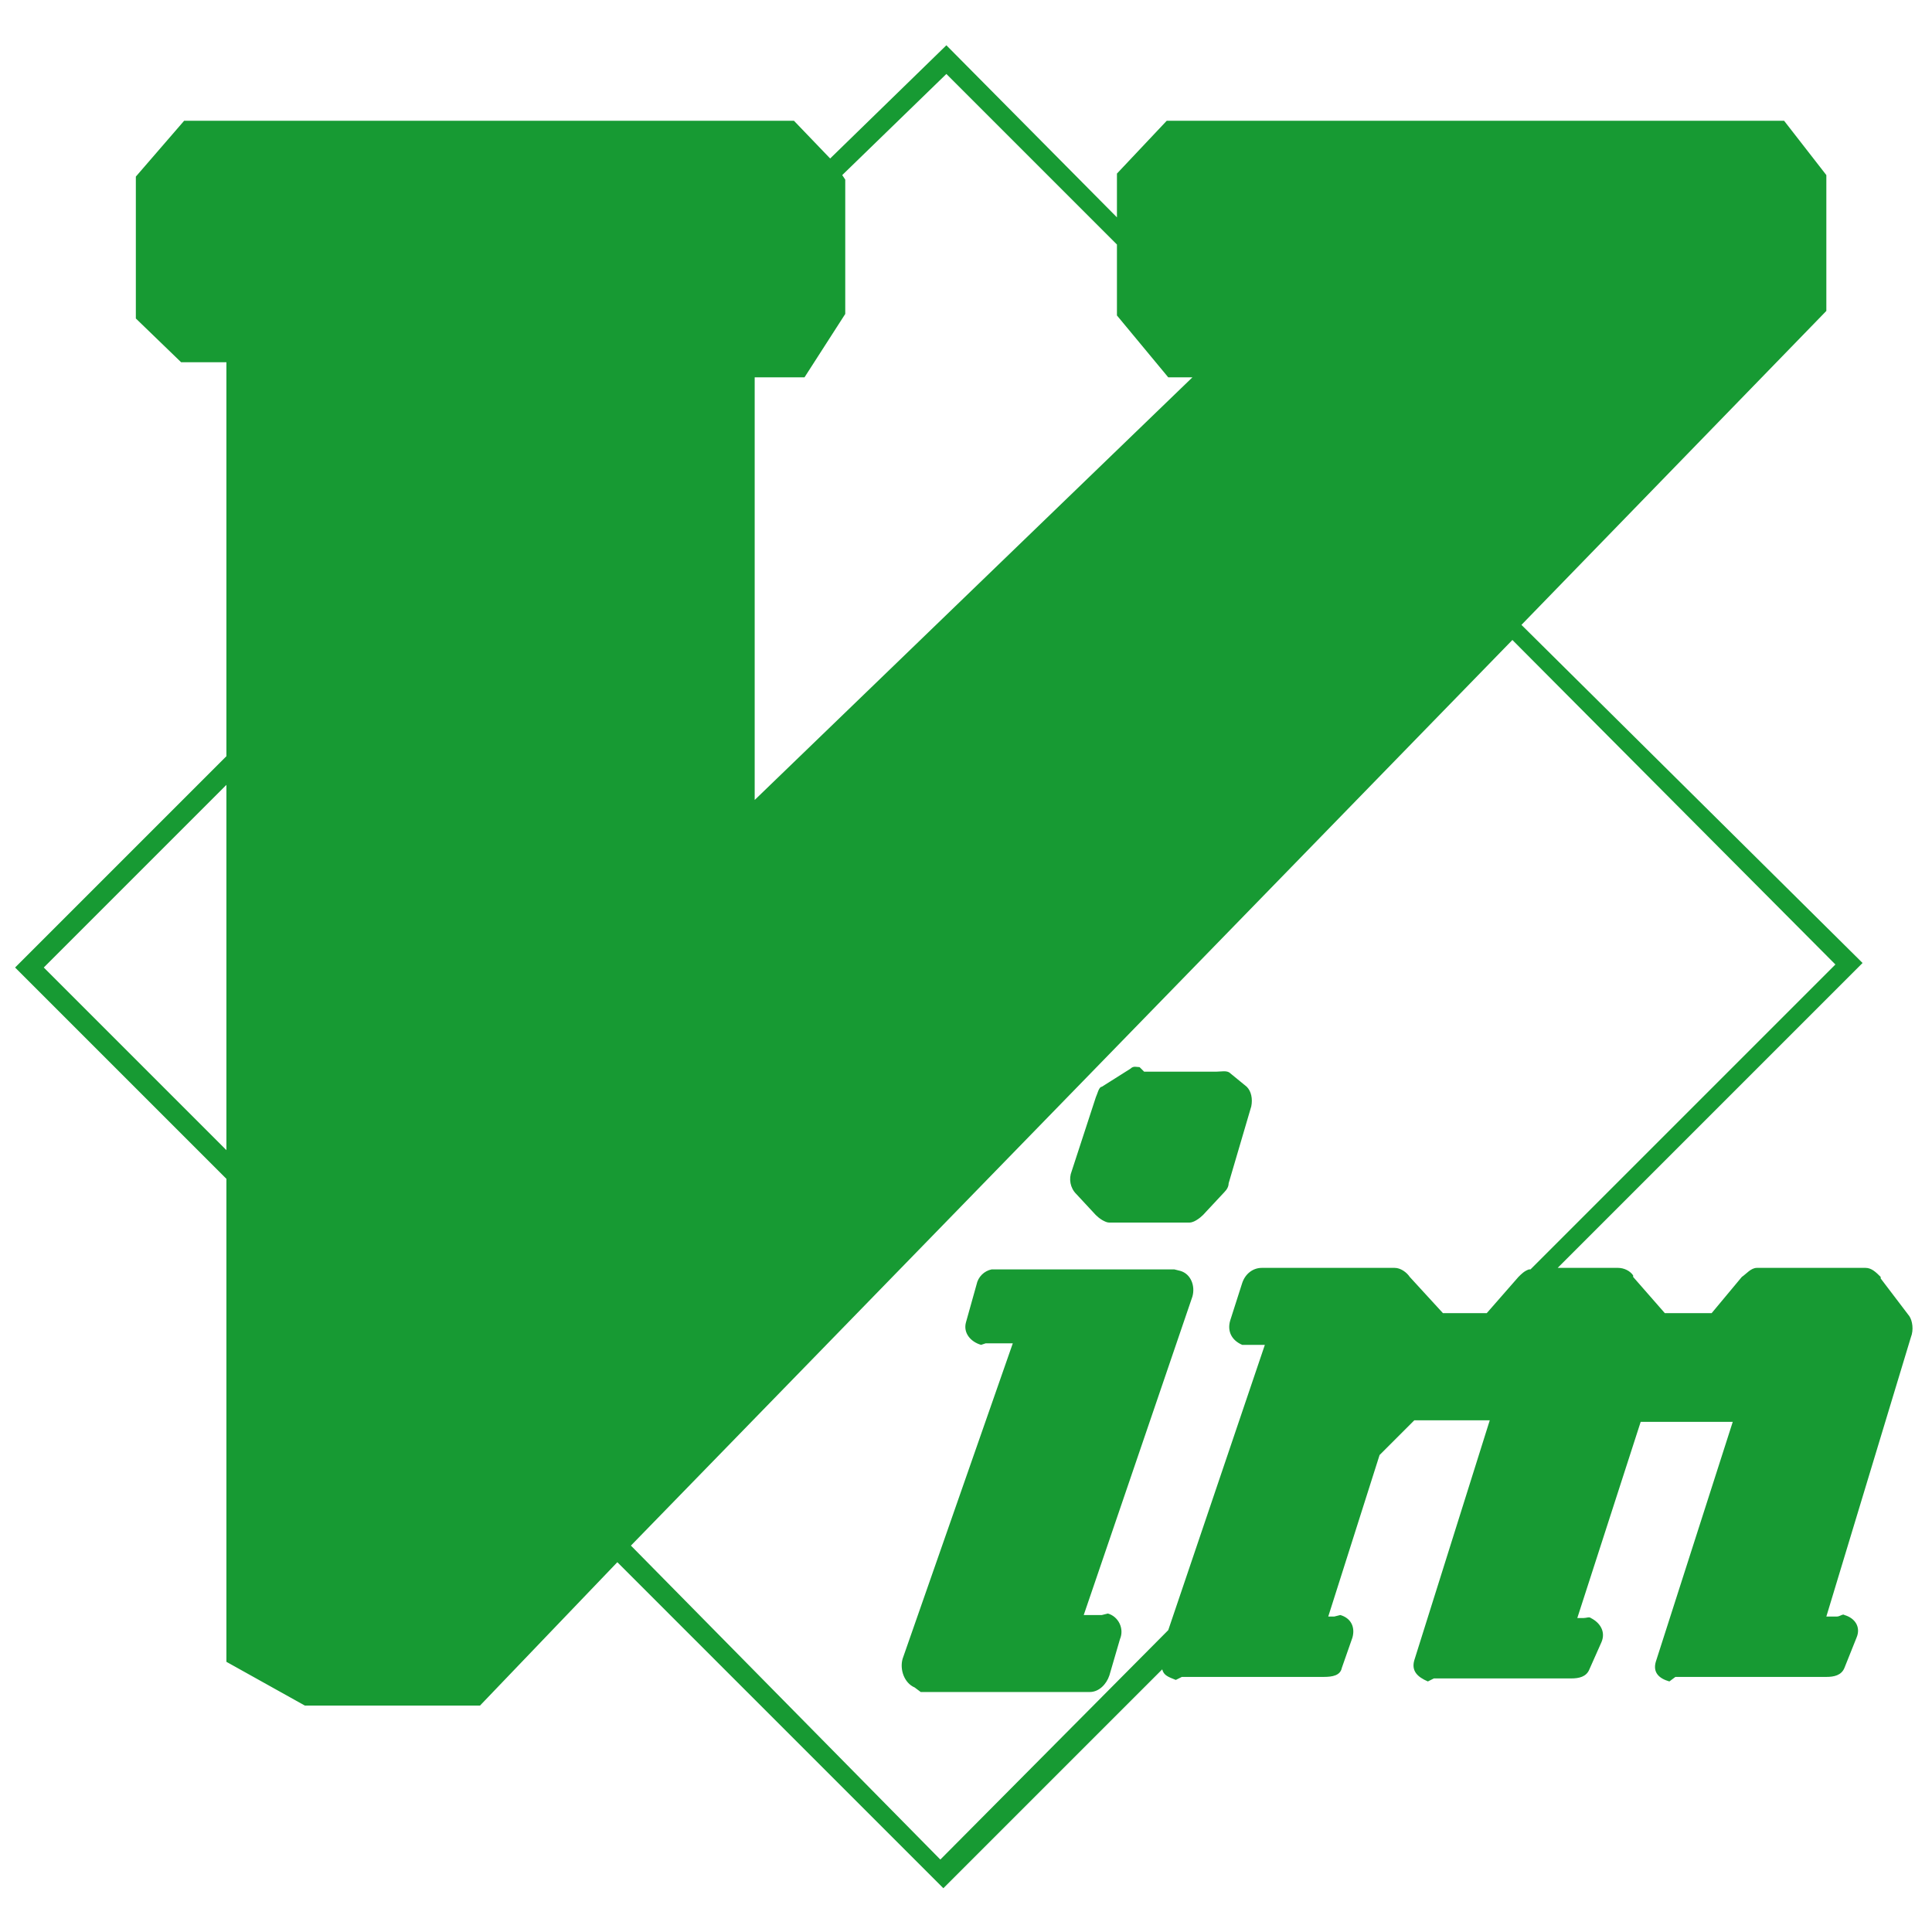
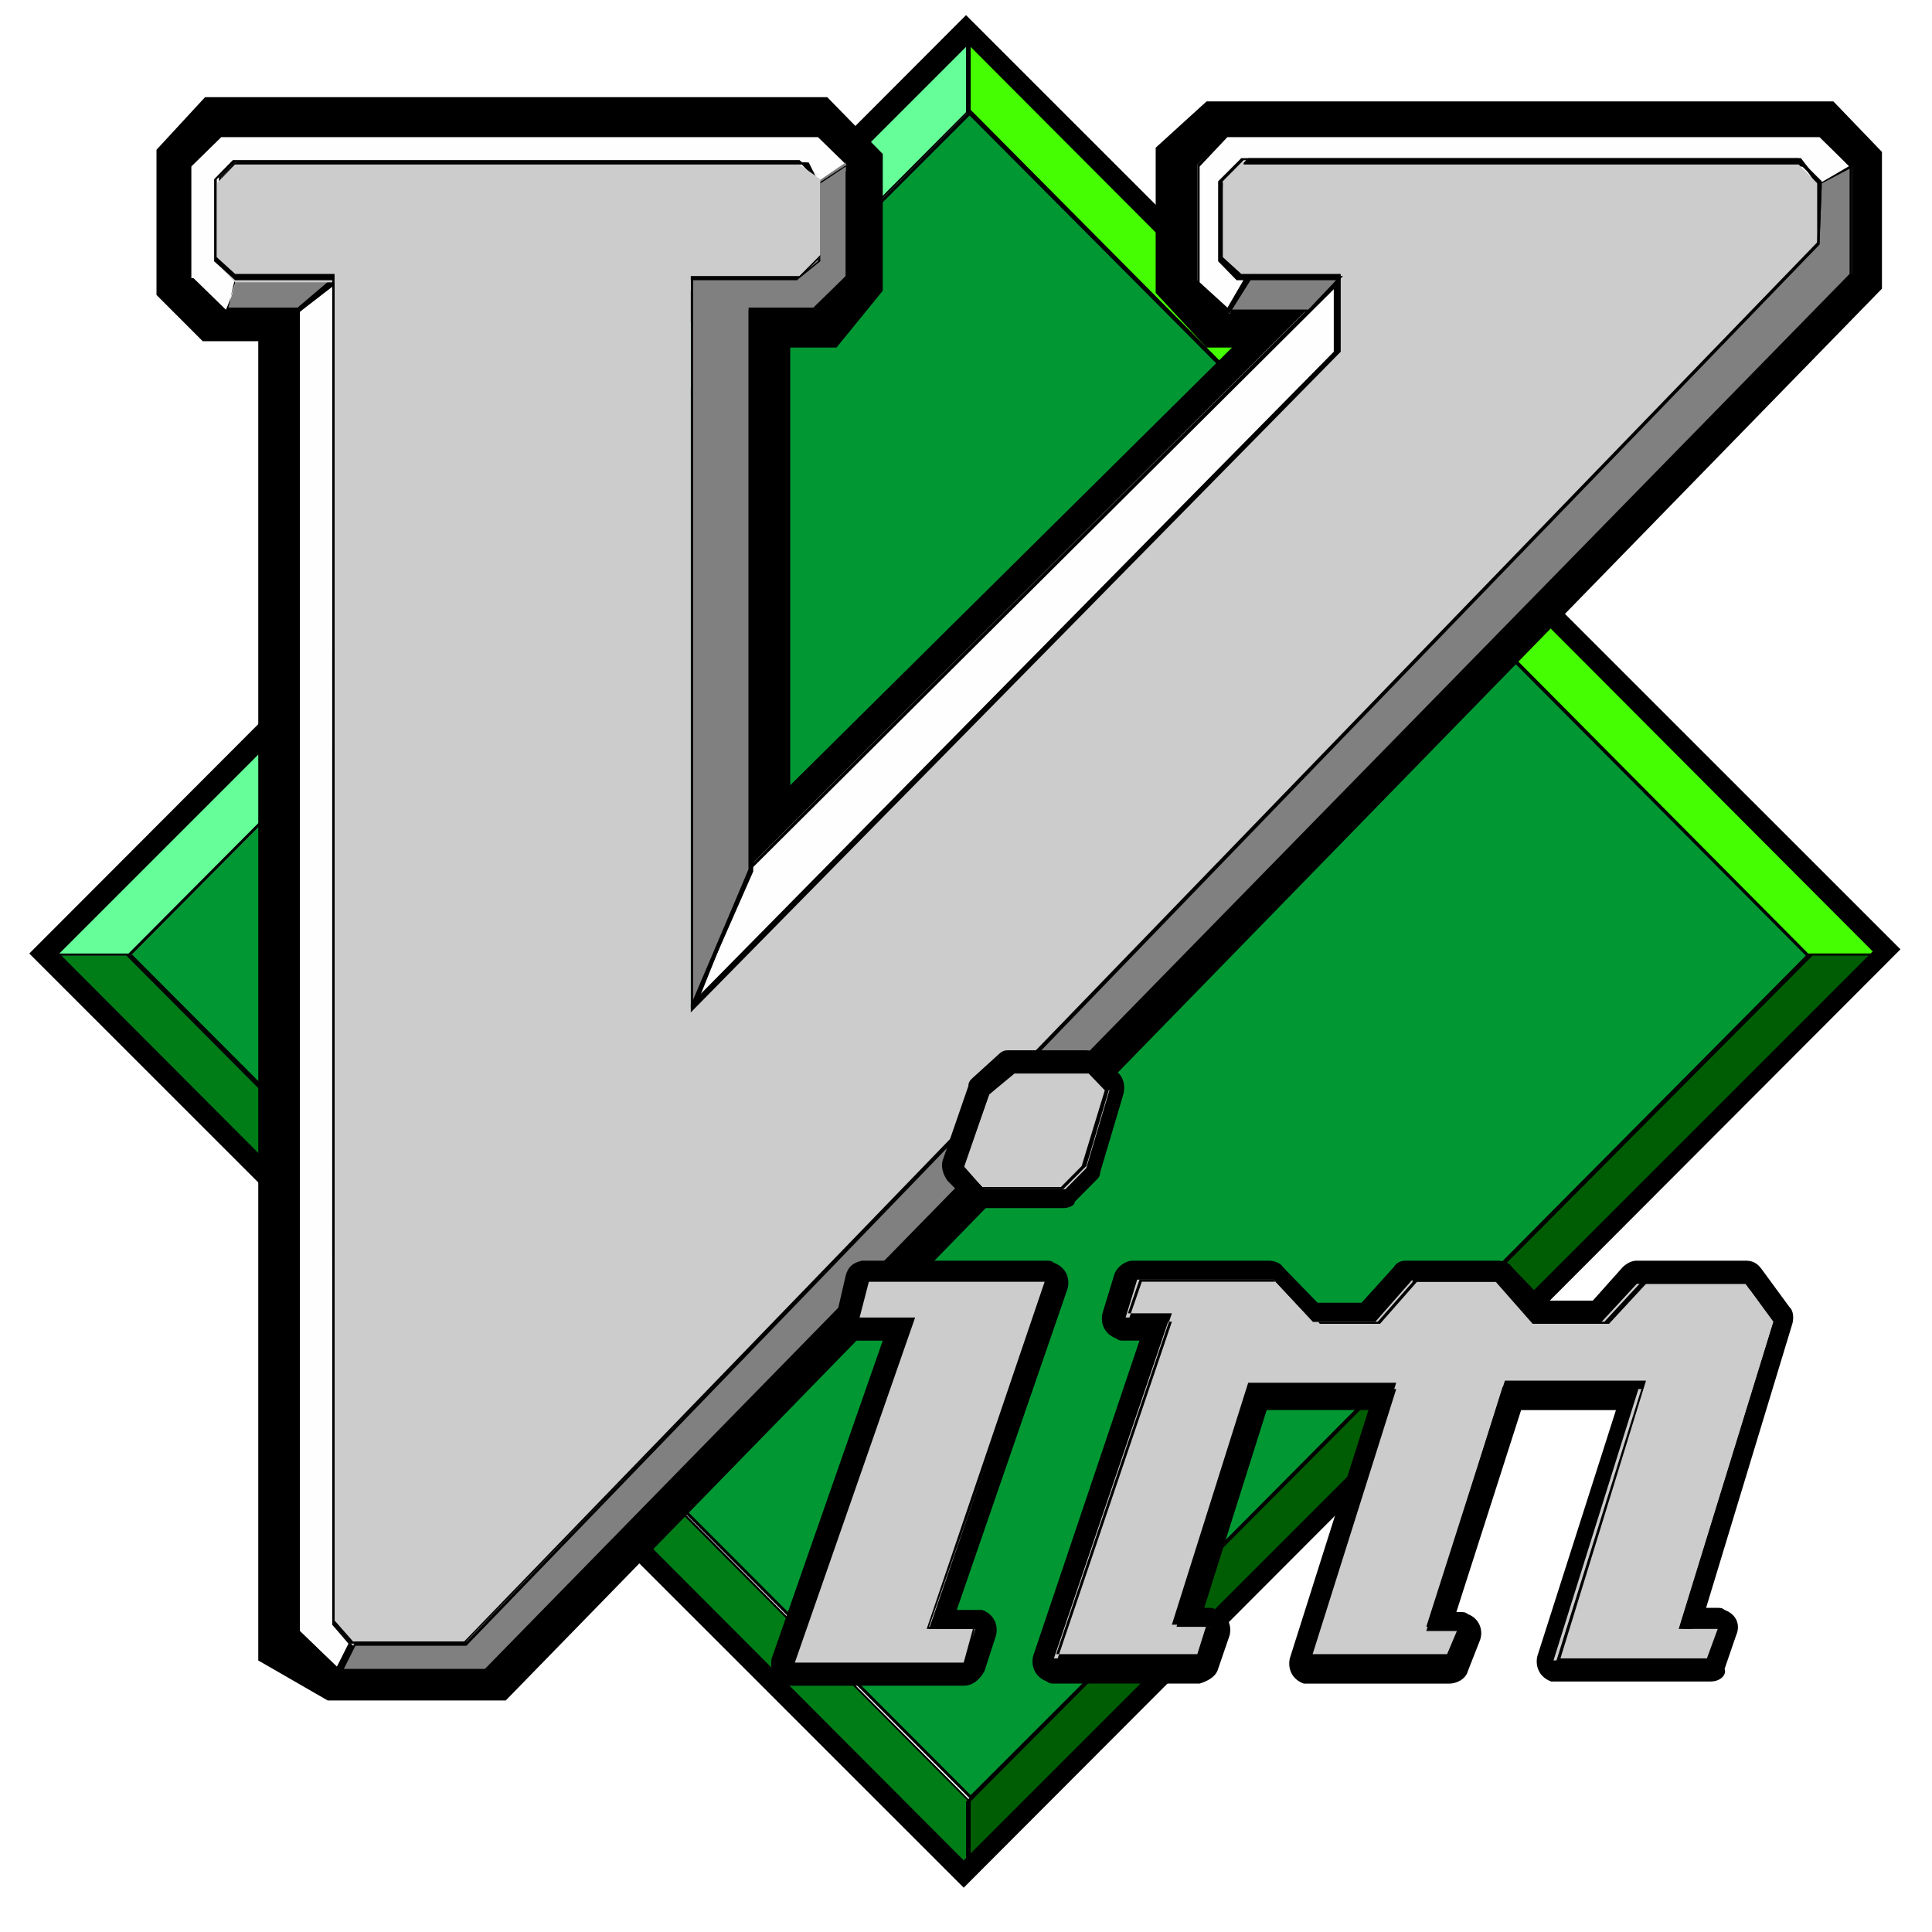
- <svg xmlns="http://www.w3.org/2000/svg" viewBox="0 0 128 128">
-   <path fill="#179A33" d="M72.6 80.5c.2.2.6.5.9.5h5.3c.3 0 .7-.3.9-.5l1.4-1.5c.2-.2.3-.4.3-.6l1.5-5.1c.1-.5 0-1-.3-1.3l-1.1-.9c-.2-.2-.6-.1-.9-.1h-4.8l-.2-.2-.1-.1c-.2 0-.4-.1-.6.1L73 72c-.2 0-.3.5-.4.7L71 77.6c-.2.5-.1 1.1.3 1.5l1.3 1.4zm.8 26.4l-.4.1h-1.2L79 85.9c.2-.7-.1-1.5-.8-1.7l-.4-.1H65.7c-.5.1-.9.5-1 1l-.7 2.5c-.2.7.3 1.3 1 1.5l.3-.1h1.8l-7.3 20.9c-.2.7.1 1.6.8 1.9l.4.3h11.2c.6 0 1.1-.5 1.3-1.1l.7-2.4c.3-.7-.1-1.5-.8-1.7zm53.1-19.7l-1.9-2.5v-.1c-.3-.3-.6-.6-1-.6h-7.2c-.4 0-.7.4-1 .6l-2 2.4h-3.1l-2.1-2.4v-.1c-.2-.3-.6-.5-1-.5h-4l20.2-20.2-22.6-22.4L121 20.6v-9L118.2 8H77.3L74 11.5v2.9L62.7 3 55 10.5 52.6 8H12.2L9 11.7v9.4l3 2.9h3v26.1l-14 14 14 14v32l5.2 2.9h11.6l9.1-9.5 21.6 21.6L77 110.6c.1.4.4.5.9.7l.4-.2h9.4c.6 0 1.1-.1 1.2-.6l.7-2c.2-.7-.1-1.3-.8-1.5l-.4.1H88l3.4-10.7 2.3-2.3h5l-5 15.9c-.2.7.2 1.1.9 1.4l.4-.2h9.1c.5 0 1-.1 1.2-.6l.8-1.8c.3-.7-.1-1.3-.7-1.6-.1-.1-.3 0-.5 0h-.4l4.2-13h6.1l-5.1 15.9c-.2.7.2 1.1.9 1.3l.4-.3h10c.5 0 1-.1 1.2-.6l.8-2c.3-.7-.1-1.3-.8-1.5-.1-.1-.3.1-.5.1h-.7l5.6-18.5c.2-.5.1-1.1-.1-1.4zM62.7 4.9L74 16.2v4.7l3.4 4.1H79L50 53V25h3.3l2.7-4.2v-8.9l-.2-.3 6.9-6.7zM2.9 64.1L15 52v24.2L2.9 64.1zm38.9 38.3l58.4-60 21.4 21.5-20.2 20.2h-.1c-.3.1-.5.3-.7.5L98.5 87h-2.9l-2.2-2.4c-.2-.3-.6-.6-1-.6h-8.8c-.6 0-1.1.4-1.3 1l-.8 2.5c-.2.7.1 1.3.8 1.6h1.5L77.4 108l-15.1 15.2-20.5-20.8z" />
+ <svg xmlns="http://www.w3.org/2000/svg" xmlns:xlink="http://www.w3.org/1999/xlink" viewBox="0 0 128 128">
+   <path fill="#019833" d="M64.461 7.136L8.529 63.173l55.779 55.898 56.085-56.037L64.461 7.136z" />
+   <path d="M64.308 119.211L8.376 63.174l.153-.139L64.614 6.858l55.932 56.037-.153.139-56.085 56.177zM8.682 63.174l55.626 55.759 55.932-55.898L64.614 7.276 8.682 63.174z" />
+   <path fill="#66FE98" d="M64.308 7.275V2.396L3.319 63.452h5.21L64.308 7.275z" />
+   <path d="M8.529 63.452H3.012l.153-.139L64.307 2.118v5.158L8.528 63.453zm-4.904-.139h4.75L64.154 7.276v-4.6L3.625 63.314z" />
+   <path fill="#45FE02" d="M64.154 7.275V2.396l60.989 61.056h-5.21L64.154 7.275z" />
+   <path d="M125.297 63.452h-5.517L64.001 7.415V2.257l.153.139 61.142 61.056zm-5.363-.139h4.75L64.308 2.675v4.6l55.626 56.037z" />
+   <path fill="#017D17" d="M64.308 119.35v4.879L3.319 63.313h5.21l55.779 56.037z" />
+   <path d="M64.308 124.508l-.153-.139L3.013 63.174H8.53l55.779 56.177v5.158zM3.625 63.313l60.529 60.638v-4.6L8.375 63.314h-4.75z" />
+   <path d="M33.507 112.659H21.708l-4.597-2.649V22.608h-3.678l-3.065-3.067V9.923l3.218-3.485h41.221l3.678 3.764v9.061l-3.065 3.764h-3.065v28.995l29.269-28.995h-1.686l-3.371-3.624V9.785l3.371-3.067h41.528l3.218 3.346v9.061L33.507 112.66zm-10.573-4.461h8.735l88.725-91.026v-5.436l-.613-.697H81.625l-.613.558v5.855l.919.976h10.573L47.912 62.477V18.428h5.517l.766-.836v-5.576l-1.073-1.115H15.578l-.766.836v5.994l.46.558h6.436v89.074l1.226.836z" />
+   <path fill="#005D04" d="M64.154 119.35v4.879l60.989-61.056h-5.21L64.154 119.35z" />
+   <path d="M64.001 124.508v-5.158l55.779-56.177h5.517l-.153.139-61.142 61.195zm.306-5.158v4.6l60.529-60.638h-4.75l-55.779 56.037z" />
+   <path d="M63.848 125.065L1.94 63.173 64.002 1.002l61.908 61.892-62.062 62.171zM3.932 63.173l59.916 60.08 60.223-60.219-59.916-60.08L3.932 63.173z" />
+   <path fill="#FEFEFE" d="M54.347 12.294l2.145-1.115-2.299-2.23H14.657l-1.992 1.952v7.667l2.299 2.23 1.073-2.23-1.379-1.394v-5.436l1.073-.976h37.85l.766 1.533z" />
+   <path d="M14.965 20.936l-2.452-2.37v-7.667l2.145-2.091h39.689l2.452 2.37-2.452 1.255-.919-1.533h-37.85l-.919.836v5.297l1.379 1.394-1.073 2.509zm-2.145-2.509l2.145 2.091.919-1.952-1.379-1.394v-5.436l1.073-.976h37.85l.919 1.533 1.992-1.115-2.145-2.091H14.658l-1.992 1.952v7.388z" />
+   <path d="M30.748 108.895h-7.509l-1.226-1.255V18.566h-6.436l-1.379-1.255v-5.436l1.226-1.255h37.544l1.379 1.115v5.297l-1.532 1.533h-7.049v47.952l42.6-43.213v-4.739H81.93l-1.226-1.255v-5.297l1.532-1.533h36.931l1.532 1.533v4.182l-89.951 92.699zm-7.355-.139h7.355l89.645-92.699v-4.043l-1.379-1.394H82.39l-1.379 1.394v5.018l1.226 1.115h6.589v5.158l-43.06 43.771V18.287h7.202l1.379-1.394v-5.158l-1.226-.976H15.577l-1.226 1.115v5.158l1.226 1.115h6.589v89.214l1.226 1.394z" />
+   <path fill="#FEFEFE" d="M22.014 18.288v89.214l1.226 1.255-.919 1.673-2.605-2.509V20.659l2.299-2.37z" />
+   <path d="M22.32 110.847l-2.758-2.649V20.657l2.605-2.509v89.493l1.226 1.394-1.073 1.812zm-2.452-2.788l2.452 2.37.766-1.533-1.073-1.255V18.567l-2.145 2.091v87.402z" />
+   <path fill="gray" d="M15.731 18.288l-.613 2.091h4.75l2.605-2.091H15.73z" />
+   <path d="M19.868 20.657h-4.904l.766-2.37h7.202l-3.065 2.37zm-4.75-.279h4.597l2.299-1.952h-6.436l-.46 1.952z" />
+   <g>
+     <path fill="#FEFEFE" d="M81.47 20.797l1.073-2.23-1.532-1.394v-4.739l1.686-1.812h36.471l1.379 1.812 1.992-1.394-1.992-2.091H81.318l-1.992 1.952v7.667l2.145 2.23M49.597 57.459l-3.831 9.2 43.06-43.213v-5.158l-39.229 39.17z" />
+     <path d="M45.919 66.937l-.153-.139 3.831-9.34 39.382-39.31v5.436l-43.06 43.352zm3.831-9.34l-3.524 8.782 42.6-42.795v-4.879L49.75 57.597zm31.72-36.801l-.153-.139-1.992-1.952v-7.806l1.992-2.091h39.382l2.145 2.37-2.145 1.533-1.379-1.952H82.696l-1.686 1.673v4.739l1.532 1.394-1.073 2.23zm-1.992-2.091l1.992 1.812.919-1.952-1.532-1.394v-4.879l1.839-1.812h36.624l1.379 1.812 1.839-1.255-1.992-1.952H81.317l-1.839 1.952v7.667z" />
+   </g>
+   <g>
+     <path fill="gray" d="M54.194 12.015l1.839-1.255v7.527l-2.145 2.23h-4.291v37.08l-3.831 9.2v-48.51h7.049l1.379-1.115v-5.158z" />
+     <path d="M45.919 66.798h-.153v-48.51h7.202l1.226-.976v-5.158l2.145-1.394v7.806l-2.299 2.23h-4.137v36.94l-3.984 9.061zm0-48.371V66.24l3.678-8.643V20.378h4.291l2.145-2.091v-7.249l-1.686 1.115v5.158l-1.379 1.115h-7.049z" />
+   </g>
+   <g>
+     <path xlink:href="#vim-original-path3620" fill="#ccc" d="M82.39 10.621l-1.379 1.394v5.158l1.226 1.255h6.436v5.018L45.766 66.798V18.427h7.049l1.532-1.394v-5.158l-1.379-.976h-37.39l-1.226 1.255v5.297l1.226 1.255h6.589v89.074l1.226 1.255h7.355l89.798-92.699v-4.043l-1.379-1.394H82.39z" />
+     <path d="M30.748 108.895h-7.509l-1.226-1.255V18.566h-6.436l-1.379-1.255v-5.436l1.226-1.255h37.544l1.379 1.115v5.297l-1.532 1.533h-7.049v47.952l42.6-43.213v-4.739H81.93l-1.226-1.255v-5.297l1.532-1.533h36.931l1.532 1.533v4.182l-89.951 92.699zm-7.355-.139h7.355l89.645-92.699v-4.043l-1.379-1.394H82.39l-1.379 1.394v5.018l1.226 1.115h6.589v5.158l-43.06 43.771V18.287h7.202l1.379-1.394v-5.158l-1.226-.976H15.577l-1.226 1.115v5.158l1.226 1.115h6.589v89.214l1.226 1.394z" />
+   </g>
+   <g>
+     <path fill="gray" d="M120.7 12.154l1.992-1.115v7.109l-90.411 92.559h-9.654l.919-1.812h7.355l89.645-92.699.153-4.043z" />
+     <path d="M32.281 110.847h-9.807l1.073-2.091h7.355l89.491-92.559.153-4.043 2.145-1.255v7.527l-90.411 92.42zm-9.501-.279h9.348l90.411-92.42v-6.97l-1.839.976-.153 4.043-89.645 92.838h-7.355l-.766 1.533z" />
+   </g>
+   <g>
+     <path fill="gray" d="M88.673 18.427l-1.992 2.091h-5.21l1.226-2.091h5.976z" />
+     <path d="M86.681 20.657h-5.517l1.379-2.37h6.436l-2.299 2.37zm-5.057-.139h5.057l1.839-1.952h-5.67l-1.226 1.952z" />
+   </g>
+   <g>
+     <path fill="#ccc" d="M67.219 70.561s-.153 0-.153.139l-1.686 1.533-.153.139-1.686 4.879c0 .139 0 .279.153.418l1.379 1.394c.153.139.153.139.306.139h5.363c.153 0 .153 0 .306-.139l1.379-1.394.153-.139 1.532-5.158c0-.139 0-.279-.153-.418l-1.226-1.115c-.153-.139-.153-.139-.306-.139h-5.21v-.139zm-9.961 13.8c-.153 0-.306.139-.306.279l-.613 2.649c0 .279.153.418.306.558h3.371l-7.815 22.303c0 .279 0 .418.306.558H64c.153 0 .306-.139.46-.279l.766-2.37c0-.279 0-.418-.306-.558h-2.758l7.815-22.582c0-.279 0-.418-.306-.558H57.259zm36.318.139c-.153 0-.153 0-.153.139l-2.299 2.649h-3.831l-2.452-2.649c0-.139-.153-.139-.306-.139h-9.194c-.153 0-.306.139-.306.279l-.766 2.509c0 .279 0 .418.306.558h2.605l-7.509 22.164c0 .279 0 .418.306.558h9.807c.153 0 .306-.139.306-.279l.766-2.091c0-.279 0-.418-.306-.558h-1.839l4.75-15.055h8.581l-5.517 17.564c0 .279 0 .418.306.558h9.347c.153 0 .306-.139.306-.279l.766-1.952c.153-.139 0-.418-.153-.558h-1.839l4.904-15.334h8.275l-5.517 17.564c0 .279 0 .418.306.558h10.267c.153 0 .306-.139.306-.279l.766-2.091c0-.279 0-.418-.306-.558h-2.145l6.13-19.934v-.418l-1.839-2.509c-.153-.139-.153-.139-.306-.139h-7.202c-.153 0-.153 0-.306.139l-2.299 2.509h-3.984l-2.299-2.649c-.153-.139-.153-.139-.306-.139h-6.13v-.139z" />
+     <path d="M63.848 111.683h-11.34c-.153 0-.306 0-.46-.139-.766-.279-1.073-.976-.919-1.673l7.355-21.049h-2.145c-.766-.139-1.226-.976-.919-1.673l.613-2.649c.153-.558.46-.836 1.073-.976h12.259c.153 0 .306 0 .46.139.766.279 1.073.976.919 1.673l-7.355 21.328h1.686c.766.279 1.073.976.919 1.673l-.766 2.37c-.306.558-.766.976-1.379.976zM59.864 86.87h1.379l-7.968 22.861h10.267l.46-1.255h-3.218l7.968-23.14H58.025l-.46 1.533h2.299zm53.48 24.534H102.77c-.766-.279-1.073-.976-.919-1.673l5.21-16.309h-6.283l-4.291 13.382h.306c.153 0 .306 0 .46.139.766.279 1.073 1.115.766 1.812l-.766 1.952c-.153.558-.766.836-1.226.836h-9.654c-.766-.279-1.073-.976-.919-1.673l5.21-16.449h-6.743l-4.137 13.103h.306c.153 0 .306 0 .46.139.766.279 1.073.976.919 1.673l-.766 2.23c-.153.558-.766.836-1.226.976h-9.654c-.153 0-.306 0-.46-.139-.766-.279-1.073-.976-.919-1.673l7.049-20.91H74.42c-.153 0-.306 0-.46-.139-.766-.279-1.073-.976-.919-1.673l.766-2.509c.153-.558.766-.976 1.226-.976h9.041c.306 0 .766.139.919.418l2.299 2.37h2.912l2.145-2.37c.153-.279.46-.418.766-.418h6.129c.306 0 .766.139.919.418l2.145 2.23h3.218l1.992-2.23c.306-.279.613-.418.919-.418h7.202c.46 0 .766.139 1.073.558l1.839 2.509c.306.279.306.836.153 1.255l-5.67 18.679h.766c.153 0 .306 0 .46.139.766.279 1.073.976.766 1.673l-.766 2.23c.153.418-.306.836-.919.836zM77.026 86.87h1.379l-7.662 22.582h8.428l.306-1.115h-2.145l5.363-17.006h10.573l-5.67 18.122h8.122l.306-.836h-2.145l5.517-17.146h10.267l-5.67 18.122h9.041l.46-1.115h-2.452l6.436-20.91-1.532-2.091h-6.743l-2.452 2.649h-4.904l-2.452-2.788h-5.363l-2.452 2.788h-4.597l-2.605-2.788h-8.428l-.46 1.394h1.532zm-6.589-6.83h-5.363c-.306 0-.766-.139-.919-.418l-1.379-1.394c-.306-.418-.46-.976-.306-1.394l1.686-4.879c0-.279.153-.418.306-.558l1.686-1.533c.153-.139.306-.279.613-.279h5.21c.306 0 .613.139.919.418l1.226 1.115c.306.279.46.836.306 1.394L72.89 77.67c0 .279-.153.418-.306.558l-1.379 1.394c0 .279-.46.418-.766.418zm-5.976-2.788l.919.976h4.904l1.073-1.115 1.379-4.739-.766-.697h-4.597l-1.532 1.255-1.379 4.321z" />
+   </g>
+   <g>
+     <path fill="#ccc" d="M67.219 70.98l-1.686 1.533-1.686 4.879 1.379 1.394h5.363l1.379-1.394 1.532-5.158-1.226-1.115h-5.057zm-9.807 13.8l-.613 2.649h3.678l-7.968 22.861h11.34l.766-2.37H61.55l7.968-23.14H57.412zm36.164 0l-2.452 2.788h-4.137l-2.605-2.788h-9.041l-.766 2.509h2.912l-7.662 22.582h9.654l.766-2.091h-2.299l5.057-15.752h9.501l-5.67 17.982h9.194l.766-1.952h-2.299l5.057-16.17h9.041l-5.67 18.122h10.114l.766-2.091h-2.605l6.283-20.352-1.839-2.509h-7.202l-2.452 2.649h-4.444l-2.452-2.788h-5.517z" />
+     <path d="M64.001 110.429H52.355l7.968-22.861h-3.678l.766-2.927H69.67l-8.122 23.14h3.065L64 110.43zm-11.34-.279h11.186l.613-2.23h-3.065l7.815-23H57.564l-.613 2.37h3.678l-7.968 22.861zm60.836 0h-10.42l5.67-18.122h-8.888l-5.057 15.891h2.299l-.919 2.23h-9.501l5.67-17.982h-9.194l-4.904 15.612h2.299l-.766 2.37h-9.807l7.662-22.582h-2.912l.919-2.649h9.194l2.605 2.788h3.984l2.452-2.788h5.976l2.452 2.788h4.291l2.452-2.649h7.355l1.992 2.649-6.283 20.213h2.605l-1.226 2.23zm-10.114-.279h9.961l.766-1.952h-2.605l6.283-20.491-1.839-2.509h-7.202l-2.452 2.649h-4.444l-2.452-2.788h-5.67l-2.452 2.788h-4.291l-2.605-2.788h-8.888l-.766 2.23h2.912l-7.662 22.582h9.348l.613-1.952h-2.299l5.057-16.031h9.807l-5.67 17.982h9.041l.766-1.812h-2.145l5.21-16.309h9.348l-5.67 18.4zM70.437 78.786H64.92l-1.379-1.394 1.839-5.018 1.839-1.533h5.057l1.226 1.255-1.532 5.158-1.532 1.533zm-5.363-.139h5.21l1.379-1.394 1.532-5.018-1.073-1.115h-4.904l-1.686 1.394-1.686 4.739 1.226 1.394z" />
+   </g>
</svg>
